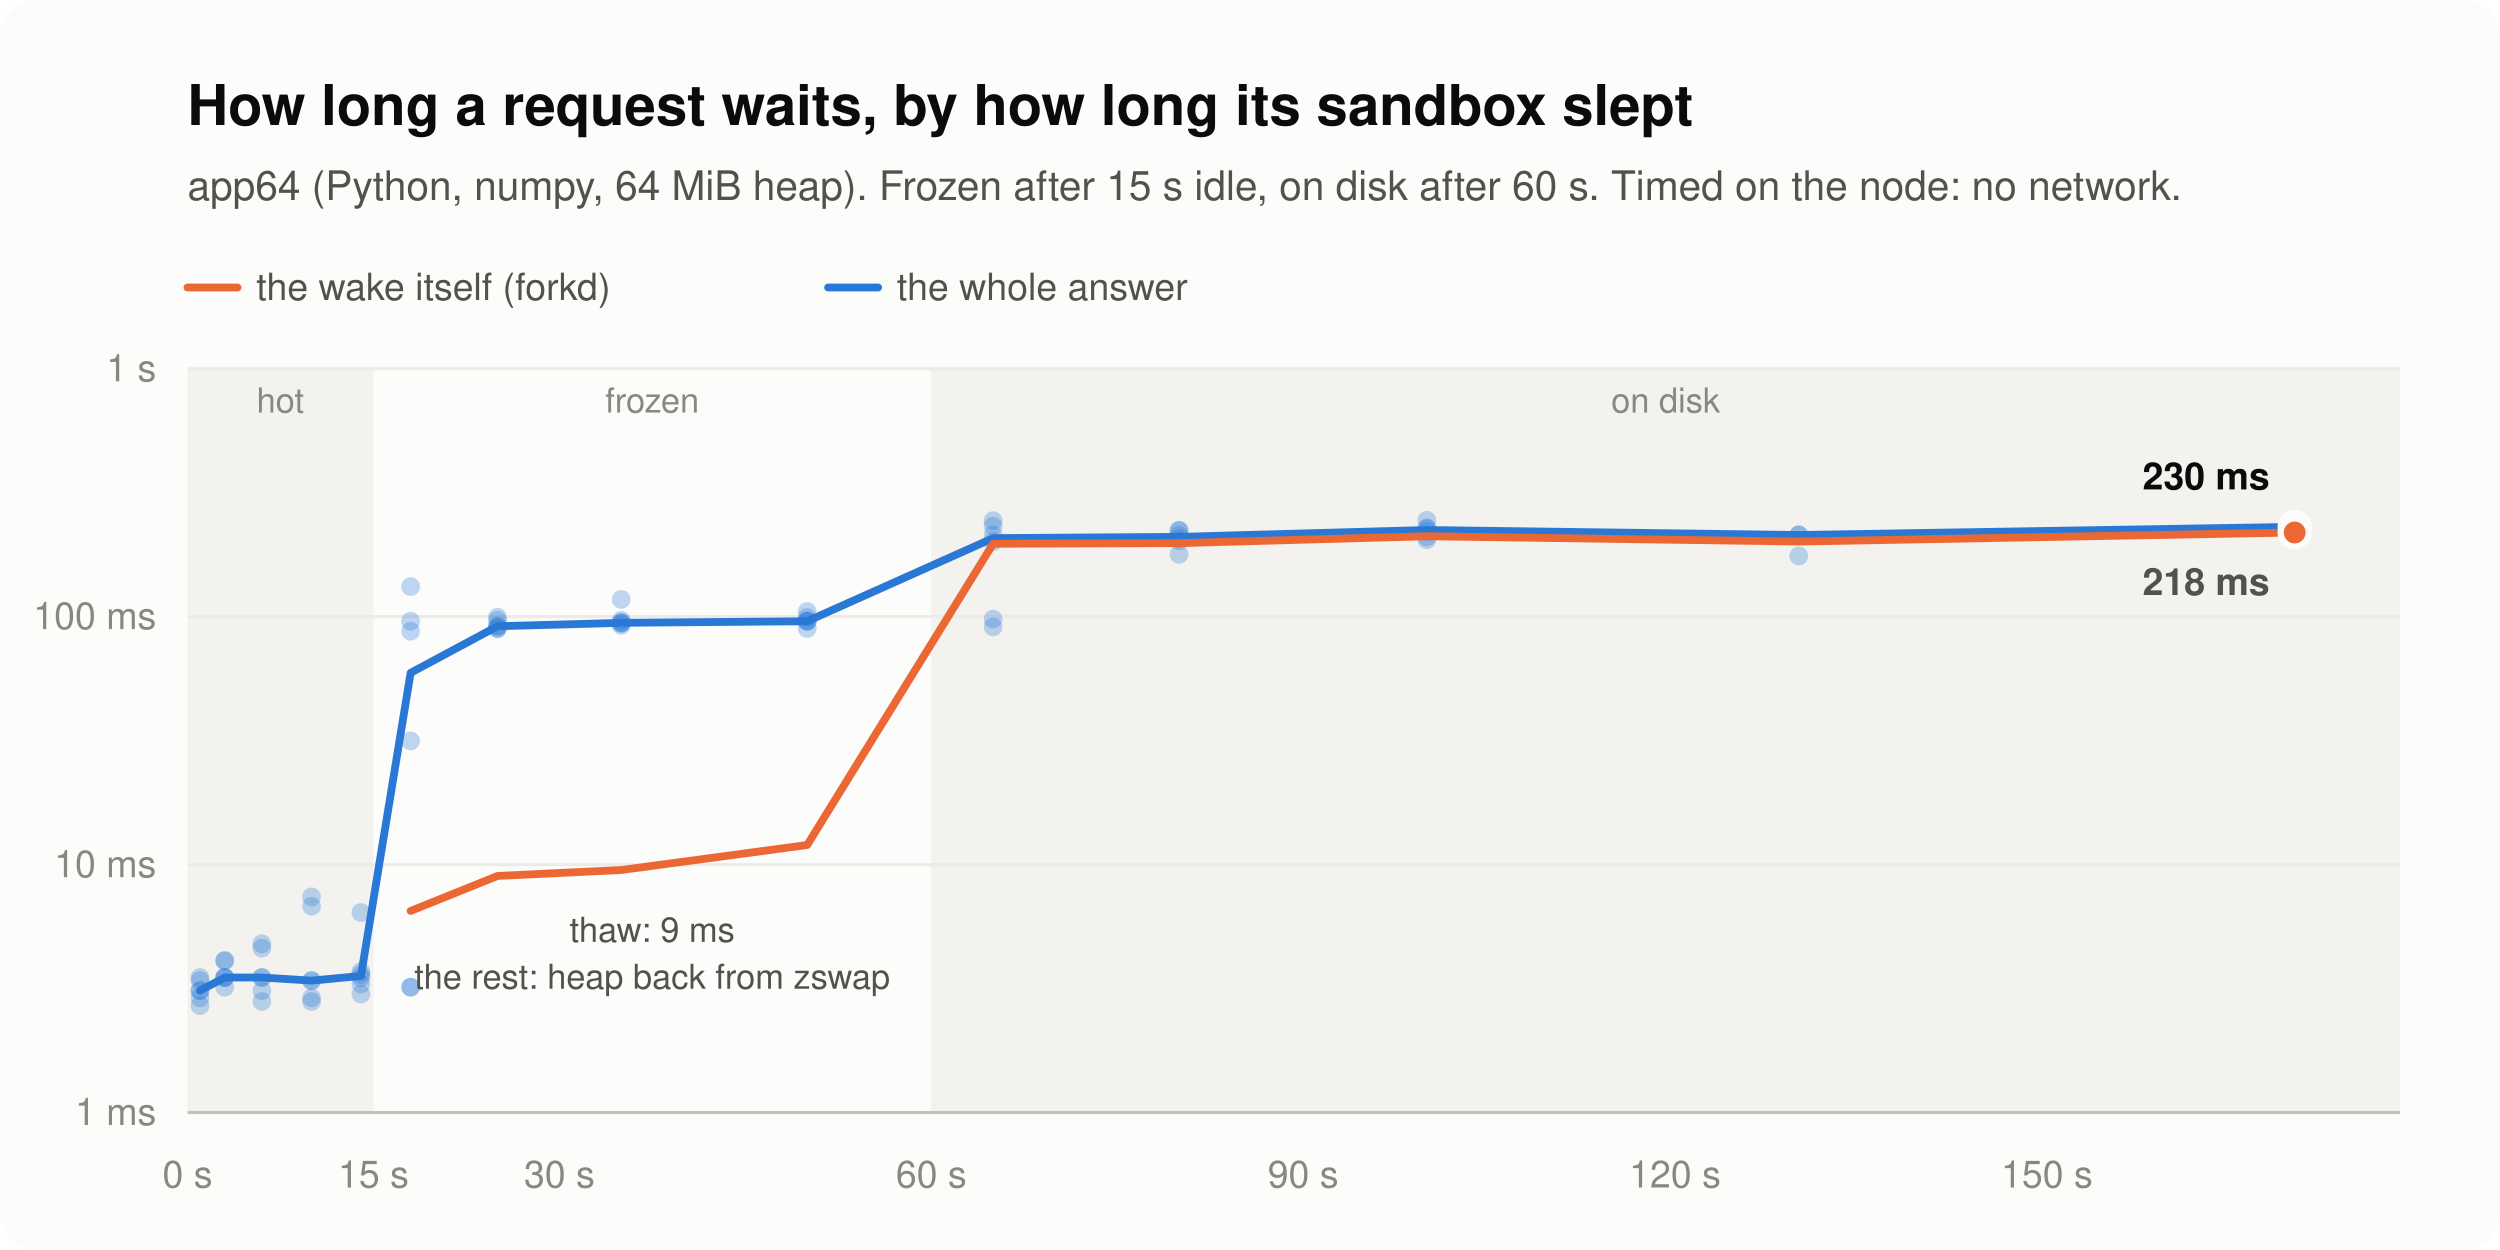
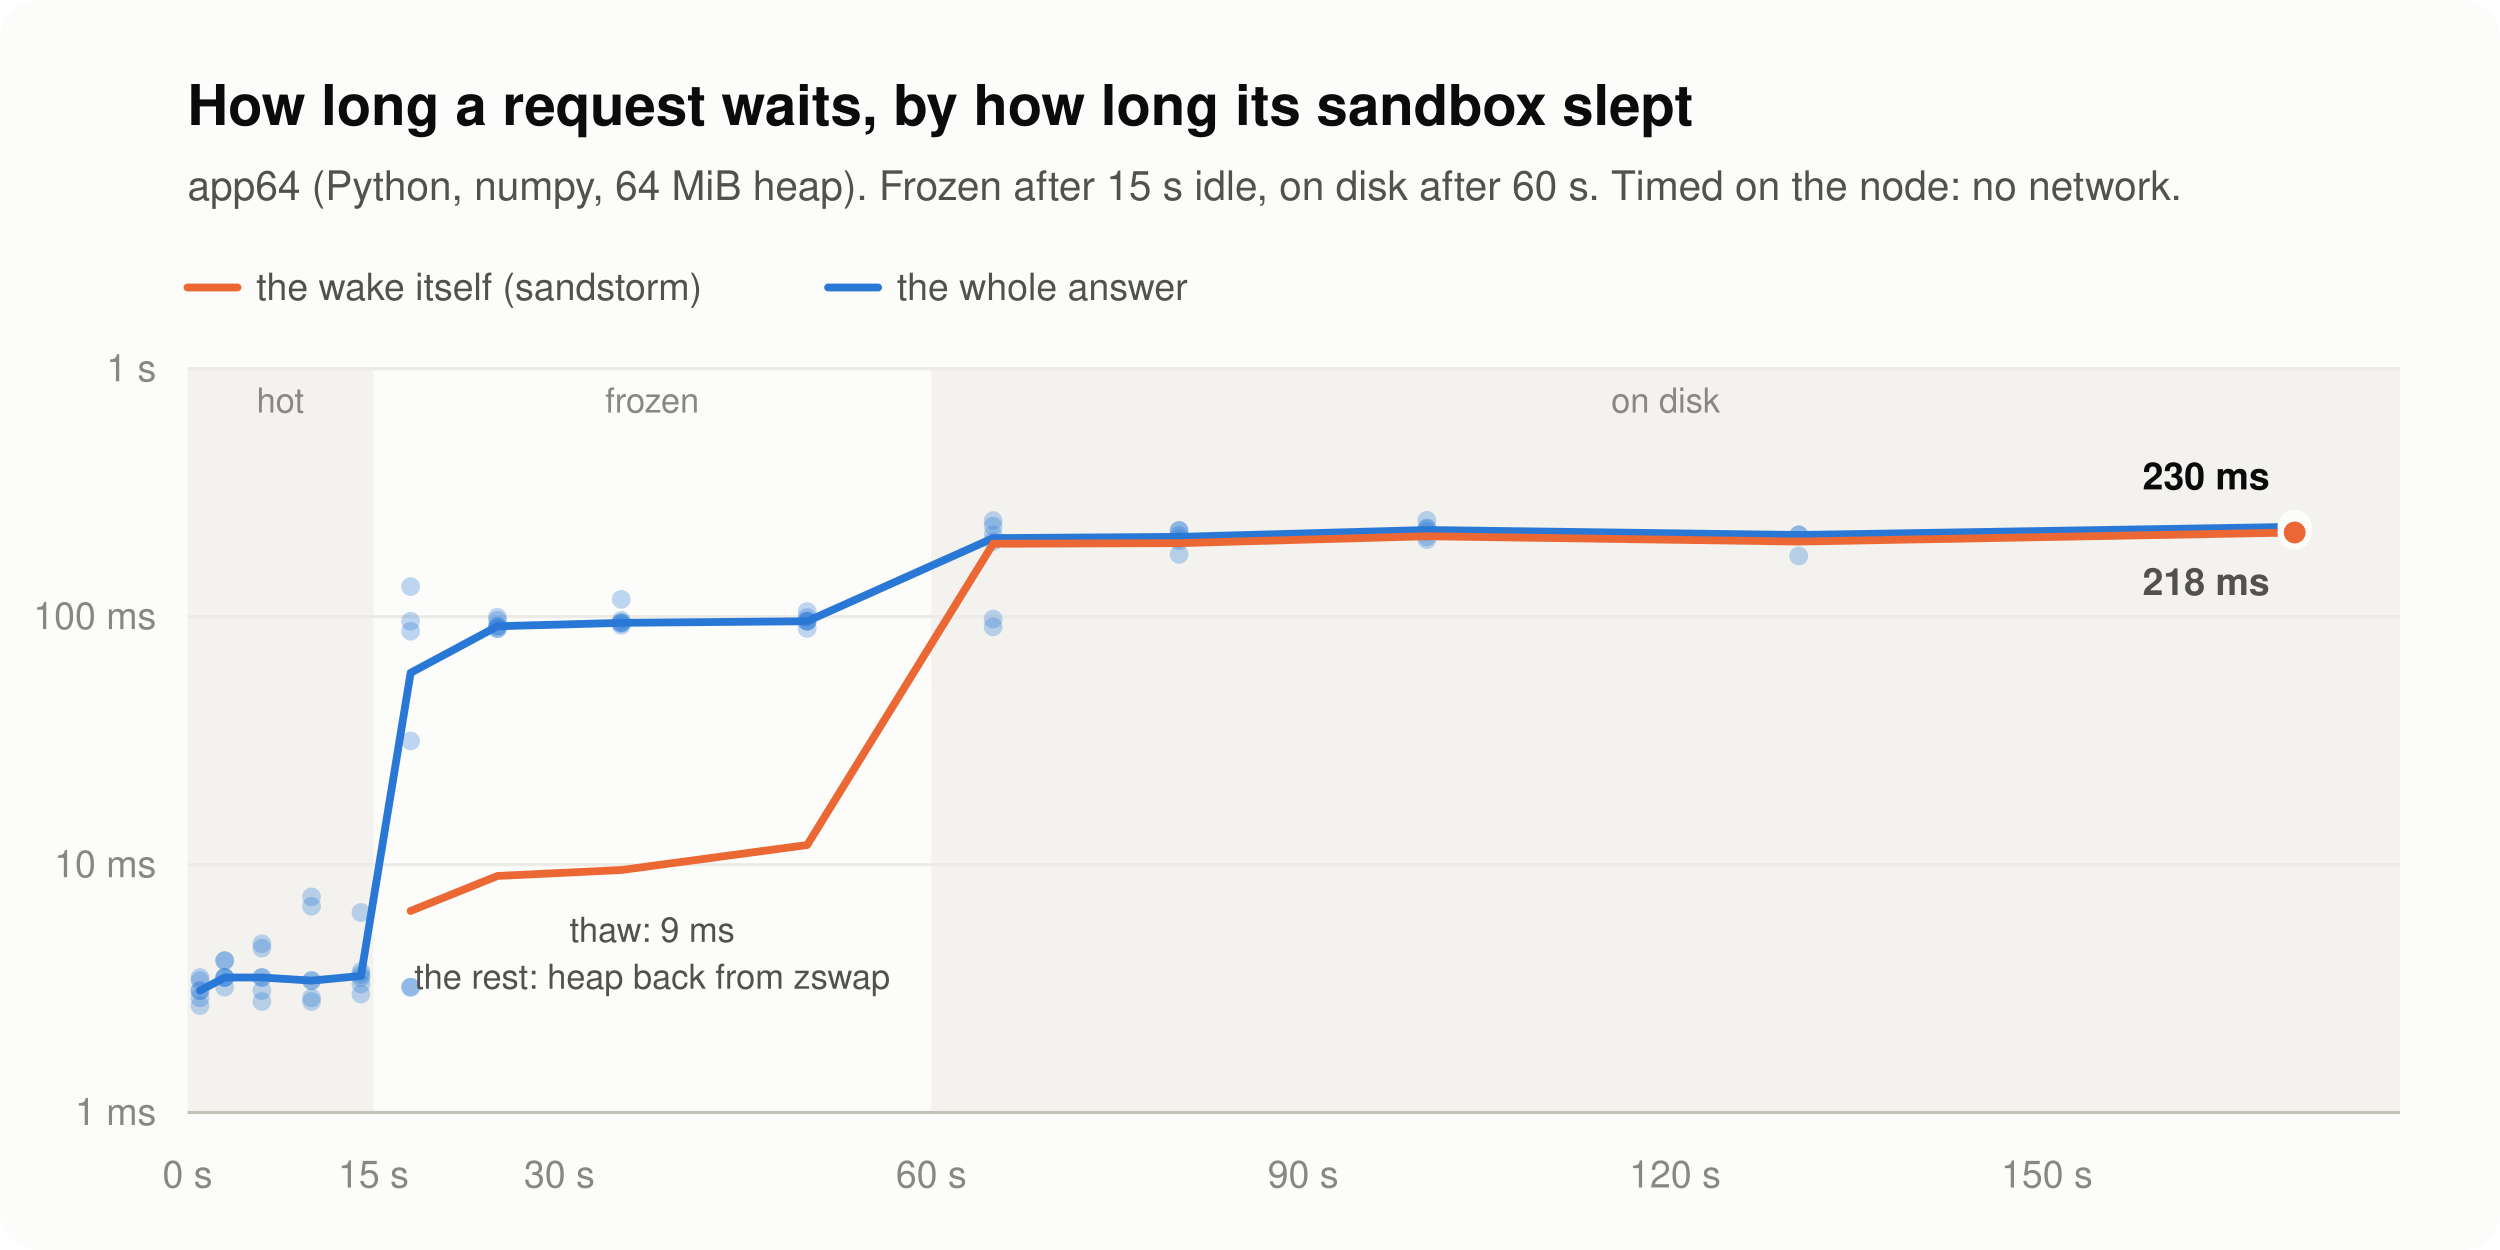
<svg xmlns="http://www.w3.org/2000/svg" viewBox="0 0 800 400" width="800" height="400" font-family="system-ui, -apple-system, &quot;Segoe UI&quot;, Helvetica, Arial, sans-serif" role="img" aria-label="Wake latency by idle time">
  <rect width="800" height="400" rx="12" fill="#fcfcfb" />
  <text x="60.0" y="40.0" font-size="18" font-weight="600" fill="#0b0b0b" text-anchor="start">How long a request waits, by how long its sandbox slept</text>
  <text x="60.0" y="64.0" font-size="13" font-weight="400" fill="#52514e" text-anchor="start">app64 (Python, numpy, 64 MiB heap). Frozen after 15 s idle, on disk after 60 s. Timed on the node: no network.</text>
  <line x1="60" x2="76" y1="92" y2="92" stroke="#eb6834" stroke-width="2.5" stroke-linecap="round" />
-   <text x="82.0" y="96.0" font-size="12" font-weight="400" fill="#52514e" text-anchor="start">the wake itself (forkd)</text>
+   <text x="82.0" y="96.0" font-size="12" font-weight="400" fill="#52514e" text-anchor="start">the wake itself (sandstorm)</text>
  <line x1="265" x2="281" y1="92" y2="92" stroke="#2a78d6" stroke-width="2.5" stroke-linecap="round" />
  <text x="287.0" y="96.0" font-size="12" font-weight="400" fill="#52514e" text-anchor="start">the whole answer</text>
  <rect x="60.0" y="118" width="59.5" height="238" fill="#f3f2ee" />
  <text x="89.7" y="132.0" font-size="11" font-weight="400" fill="#898781" text-anchor="middle">hot</text>
  <rect x="298.0" y="118" width="470.0" height="238" fill="#f3f2ee" />
  <text x="533.0" y="132.0" font-size="11" font-weight="400" fill="#898781" text-anchor="middle">on disk</text>
  <text x="208.7" y="132.0" font-size="11" font-weight="400" fill="#898781" text-anchor="middle">frozen</text>
  <line x1="60" x2="768" y1="356.0" y2="356.0" stroke="#c3c2b7" />
  <text x="50.0" y="360.0" font-size="12" font-weight="400" fill="#898781" text-anchor="end">1 ms</text>
  <line x1="60" x2="768" y1="276.7" y2="276.7" stroke="#ecebe6" />
  <text x="50.0" y="280.7" font-size="12" font-weight="400" fill="#898781" text-anchor="end">10 ms</text>
  <line x1="60" x2="768" y1="197.3" y2="197.3" stroke="#ecebe6" />
  <text x="50.0" y="201.3" font-size="12" font-weight="400" fill="#898781" text-anchor="end">100 ms</text>
  <line x1="60" x2="768" y1="118.0" y2="118.0" stroke="#ecebe6" />
  <text x="50.0" y="122.0" font-size="12" font-weight="400" fill="#898781" text-anchor="end">1 s</text>
  <text x="60.0" y="380.0" font-size="12" font-weight="400" fill="#898781" text-anchor="middle">0 s</text>
  <text x="119.5" y="380.0" font-size="12" font-weight="400" fill="#898781" text-anchor="middle">15 s</text>
  <text x="179.0" y="380.0" font-size="12" font-weight="400" fill="#898781" text-anchor="middle">30 s</text>
  <text x="298.0" y="380.0" font-size="12" font-weight="400" fill="#898781" text-anchor="middle">60 s</text>
  <text x="417.0" y="380.0" font-size="12" font-weight="400" fill="#898781" text-anchor="middle">90 s</text>
  <text x="536.0" y="380.0" font-size="12" font-weight="400" fill="#898781" text-anchor="middle">120 s</text>
  <text x="655.0" y="380.0" font-size="12" font-weight="400" fill="#898781" text-anchor="middle">150 s</text>
  <circle cx="64.0" cy="319.3" r="3" fill="#2a78d6" fill-opacity="0.3" />
  <circle cx="71.9" cy="315.9" r="3" fill="#2a78d6" fill-opacity="0.3" />
  <circle cx="83.8" cy="320.5" r="3" fill="#2a78d6" fill-opacity="0.3" />
  <circle cx="99.7" cy="320.5" r="3" fill="#2a78d6" fill-opacity="0.3" />
  <circle cx="115.5" cy="314.9" r="3" fill="#2a78d6" fill-opacity="0.3" />
  <circle cx="131.4" cy="198.8" r="3" fill="#2a78d6" fill-opacity="0.3" />
  <circle cx="159.2" cy="200.5" r="3" fill="#2a78d6" fill-opacity="0.3" />
  <circle cx="198.8" cy="200.1" r="3" fill="#2a78d6" fill-opacity="0.3" />
  <circle cx="258.3" cy="198.8" r="3" fill="#2a78d6" fill-opacity="0.3" />
  <circle cx="317.8" cy="168.4" r="3" fill="#2a78d6" fill-opacity="0.3" />
  <circle cx="377.3" cy="169.7" r="3" fill="#2a78d6" fill-opacity="0.3" />
  <circle cx="456.6" cy="171.8" r="3" fill="#2a78d6" fill-opacity="0.3" />
  <circle cx="64.0" cy="321.8" r="3" fill="#2a78d6" fill-opacity="0.3" />
  <circle cx="71.9" cy="307.4" r="3" fill="#2a78d6" fill-opacity="0.3" />
  <circle cx="83.8" cy="302.0" r="3" fill="#2a78d6" fill-opacity="0.3" />
  <circle cx="99.7" cy="319.3" r="3" fill="#2a78d6" fill-opacity="0.3" />
  <circle cx="115.5" cy="318.1" r="3" fill="#2a78d6" fill-opacity="0.3" />
  <circle cx="131.4" cy="315.9" r="3" fill="#2a78d6" fill-opacity="0.3" />
  <circle cx="159.2" cy="198.5" r="3" fill="#2a78d6" fill-opacity="0.3" />
  <circle cx="198.8" cy="199.3" r="3" fill="#2a78d6" fill-opacity="0.3" />
  <circle cx="258.3" cy="198.8" r="3" fill="#2a78d6" fill-opacity="0.3" />
  <circle cx="317.8" cy="198.1" r="3" fill="#2a78d6" fill-opacity="0.3" />
  <circle cx="377.3" cy="173.1" r="3" fill="#2a78d6" fill-opacity="0.3" />
  <circle cx="456.6" cy="169.2" r="3" fill="#2a78d6" fill-opacity="0.3" />
  <circle cx="64.0" cy="317.0" r="3" fill="#2a78d6" fill-opacity="0.3" />
  <circle cx="71.9" cy="312.8" r="3" fill="#2a78d6" fill-opacity="0.3" />
  <circle cx="83.8" cy="312.8" r="3" fill="#2a78d6" fill-opacity="0.3" />
  <circle cx="99.7" cy="313.8" r="3" fill="#2a78d6" fill-opacity="0.3" />
  <circle cx="115.5" cy="311.9" r="3" fill="#2a78d6" fill-opacity="0.3" />
  <circle cx="131.4" cy="315.9" r="3" fill="#2a78d6" fill-opacity="0.3" />
  <circle cx="159.2" cy="200.3" r="3" fill="#2a78d6" fill-opacity="0.3" />
  <circle cx="198.8" cy="199.2" r="3" fill="#2a78d6" fill-opacity="0.3" />
  <circle cx="258.3" cy="198.7" r="3" fill="#2a78d6" fill-opacity="0.3" />
  <circle cx="317.8" cy="200.6" r="3" fill="#2a78d6" fill-opacity="0.3" />
  <circle cx="377.3" cy="169.8" r="3" fill="#2a78d6" fill-opacity="0.3" />
  <circle cx="456.6" cy="166.5" r="3" fill="#2a78d6" fill-opacity="0.3" />
  <circle cx="64.0" cy="317.0" r="3" fill="#2a78d6" fill-opacity="0.3" />
  <circle cx="71.9" cy="312.8" r="3" fill="#2a78d6" fill-opacity="0.3" />
  <circle cx="83.8" cy="317.0" r="3" fill="#2a78d6" fill-opacity="0.3" />
  <circle cx="99.7" cy="313.8" r="3" fill="#2a78d6" fill-opacity="0.3" />
  <circle cx="115.5" cy="312.8" r="3" fill="#2a78d6" fill-opacity="0.3" />
  <circle cx="131.4" cy="202.0" r="3" fill="#2a78d6" fill-opacity="0.3" />
  <circle cx="159.2" cy="201.2" r="3" fill="#2a78d6" fill-opacity="0.3" />
  <circle cx="198.8" cy="191.8" r="3" fill="#2a78d6" fill-opacity="0.3" />
  <circle cx="258.3" cy="197.6" r="3" fill="#2a78d6" fill-opacity="0.3" />
  <circle cx="317.8" cy="173.3" r="3" fill="#2a78d6" fill-opacity="0.3" />
  <circle cx="377.3" cy="172.3" r="3" fill="#2a78d6" fill-opacity="0.3" />
  <circle cx="456.6" cy="170.1" r="3" fill="#2a78d6" fill-opacity="0.3" />
  <circle cx="575.6" cy="177.9" r="3" fill="#2a78d6" fill-opacity="0.3" />
  <circle cx="64.0" cy="312.8" r="3" fill="#2a78d6" fill-opacity="0.3" />
  <circle cx="71.9" cy="307.4" r="3" fill="#2a78d6" fill-opacity="0.3" />
  <circle cx="83.8" cy="303.4" r="3" fill="#2a78d6" fill-opacity="0.3" />
  <circle cx="99.7" cy="287.0" r="3" fill="#2a78d6" fill-opacity="0.3" />
  <circle cx="115.5" cy="292.0" r="3" fill="#2a78d6" fill-opacity="0.3" />
  <circle cx="131.4" cy="237.1" r="3" fill="#2a78d6" fill-opacity="0.3" />
  <circle cx="159.2" cy="197.5" r="3" fill="#2a78d6" fill-opacity="0.3" />
  <circle cx="198.8" cy="198.5" r="3" fill="#2a78d6" fill-opacity="0.3" />
  <circle cx="258.3" cy="195.7" r="3" fill="#2a78d6" fill-opacity="0.3" />
  <circle cx="317.8" cy="166.6" r="3" fill="#2a78d6" fill-opacity="0.3" />
  <circle cx="377.3" cy="171.3" r="3" fill="#2a78d6" fill-opacity="0.3" />
  <circle cx="456.6" cy="168.9" r="3" fill="#2a78d6" fill-opacity="0.3" />
  <circle cx="575.6" cy="171.2" r="3" fill="#2a78d6" fill-opacity="0.3" />
  <circle cx="734.3" cy="167.5" r="3" fill="#2a78d6" fill-opacity="0.3" />
  <circle cx="64.0" cy="313.8" r="3" fill="#2a78d6" fill-opacity="0.3" />
  <circle cx="71.9" cy="312.8" r="3" fill="#2a78d6" fill-opacity="0.3" />
  <circle cx="83.8" cy="312.8" r="3" fill="#2a78d6" fill-opacity="0.3" />
  <circle cx="99.7" cy="290.0" r="3" fill="#2a78d6" fill-opacity="0.3" />
  <circle cx="115.5" cy="310.9" r="3" fill="#2a78d6" fill-opacity="0.3" />
  <circle cx="131.4" cy="187.7" r="3" fill="#2a78d6" fill-opacity="0.3" />
  <circle cx="159.2" cy="201.1" r="3" fill="#2a78d6" fill-opacity="0.3" />
  <circle cx="198.8" cy="199.5" r="3" fill="#2a78d6" fill-opacity="0.3" />
  <circle cx="258.3" cy="201.1" r="3" fill="#2a78d6" fill-opacity="0.3" />
  <circle cx="317.8" cy="171.2" r="3" fill="#2a78d6" fill-opacity="0.3" />
  <circle cx="377.3" cy="177.4" r="3" fill="#2a78d6" fill-opacity="0.3" />
  <circle cx="456.6" cy="172.7" r="3" fill="#2a78d6" fill-opacity="0.3" />
  <circle cx="575.6" cy="171.1" r="3" fill="#2a78d6" fill-opacity="0.3" />
  <circle cx="734.3" cy="169.7" r="3" fill="#2a78d6" fill-opacity="0.3" />
  <path d="M64.0,317.0 L71.9,312.8 L83.8,312.8 L99.7,313.8 L115.5,312.3 L131.4,215.3 L159.2,200.4 L198.8,199.3 L258.3,198.8 L317.8,172.2 L377.3,171.8 L456.6,169.6 L575.6,171.2 L734.3,168.6" fill="none" stroke="#2a78d6" stroke-width="2.5" stroke-linecap="round" stroke-linejoin="round" />
  <circle cx="734.3" cy="168.6" r="4.5" fill="#2a78d6" fill-opacity="1.0" stroke="#fcfcfb" stroke-width="2" />
  <path d="M131.4,291.5 L159.2,280.3 L198.8,278.4 L258.3,270.4 L317.8,174.0 L377.3,173.8 L456.6,171.6 L575.6,173.3 L734.3,170.4" fill="none" stroke="#eb6834" stroke-width="2.5" stroke-linecap="round" stroke-linejoin="round" />
  <circle cx="734.3" cy="170.4" r="4.5" fill="#eb6834" fill-opacity="1.0" stroke="#fcfcfb" stroke-width="2" />
  <text x="726.3" y="156.6" font-size="12" font-weight="600" fill="#0b0b0b" text-anchor="end">230 ms</text>
  <text x="726.3" y="190.4" font-size="12" font-weight="600" fill="#52514e" text-anchor="end">218 ms</text>
  <text x="208.7" y="301.4" font-size="11" font-weight="400" fill="#52514e" text-anchor="middle">thaw: 9 ms</text>
  <text x="208.7" y="316.4" font-size="11" font-weight="400" fill="#52514e" text-anchor="middle">the rest: heap back from zswap</text>
</svg>
